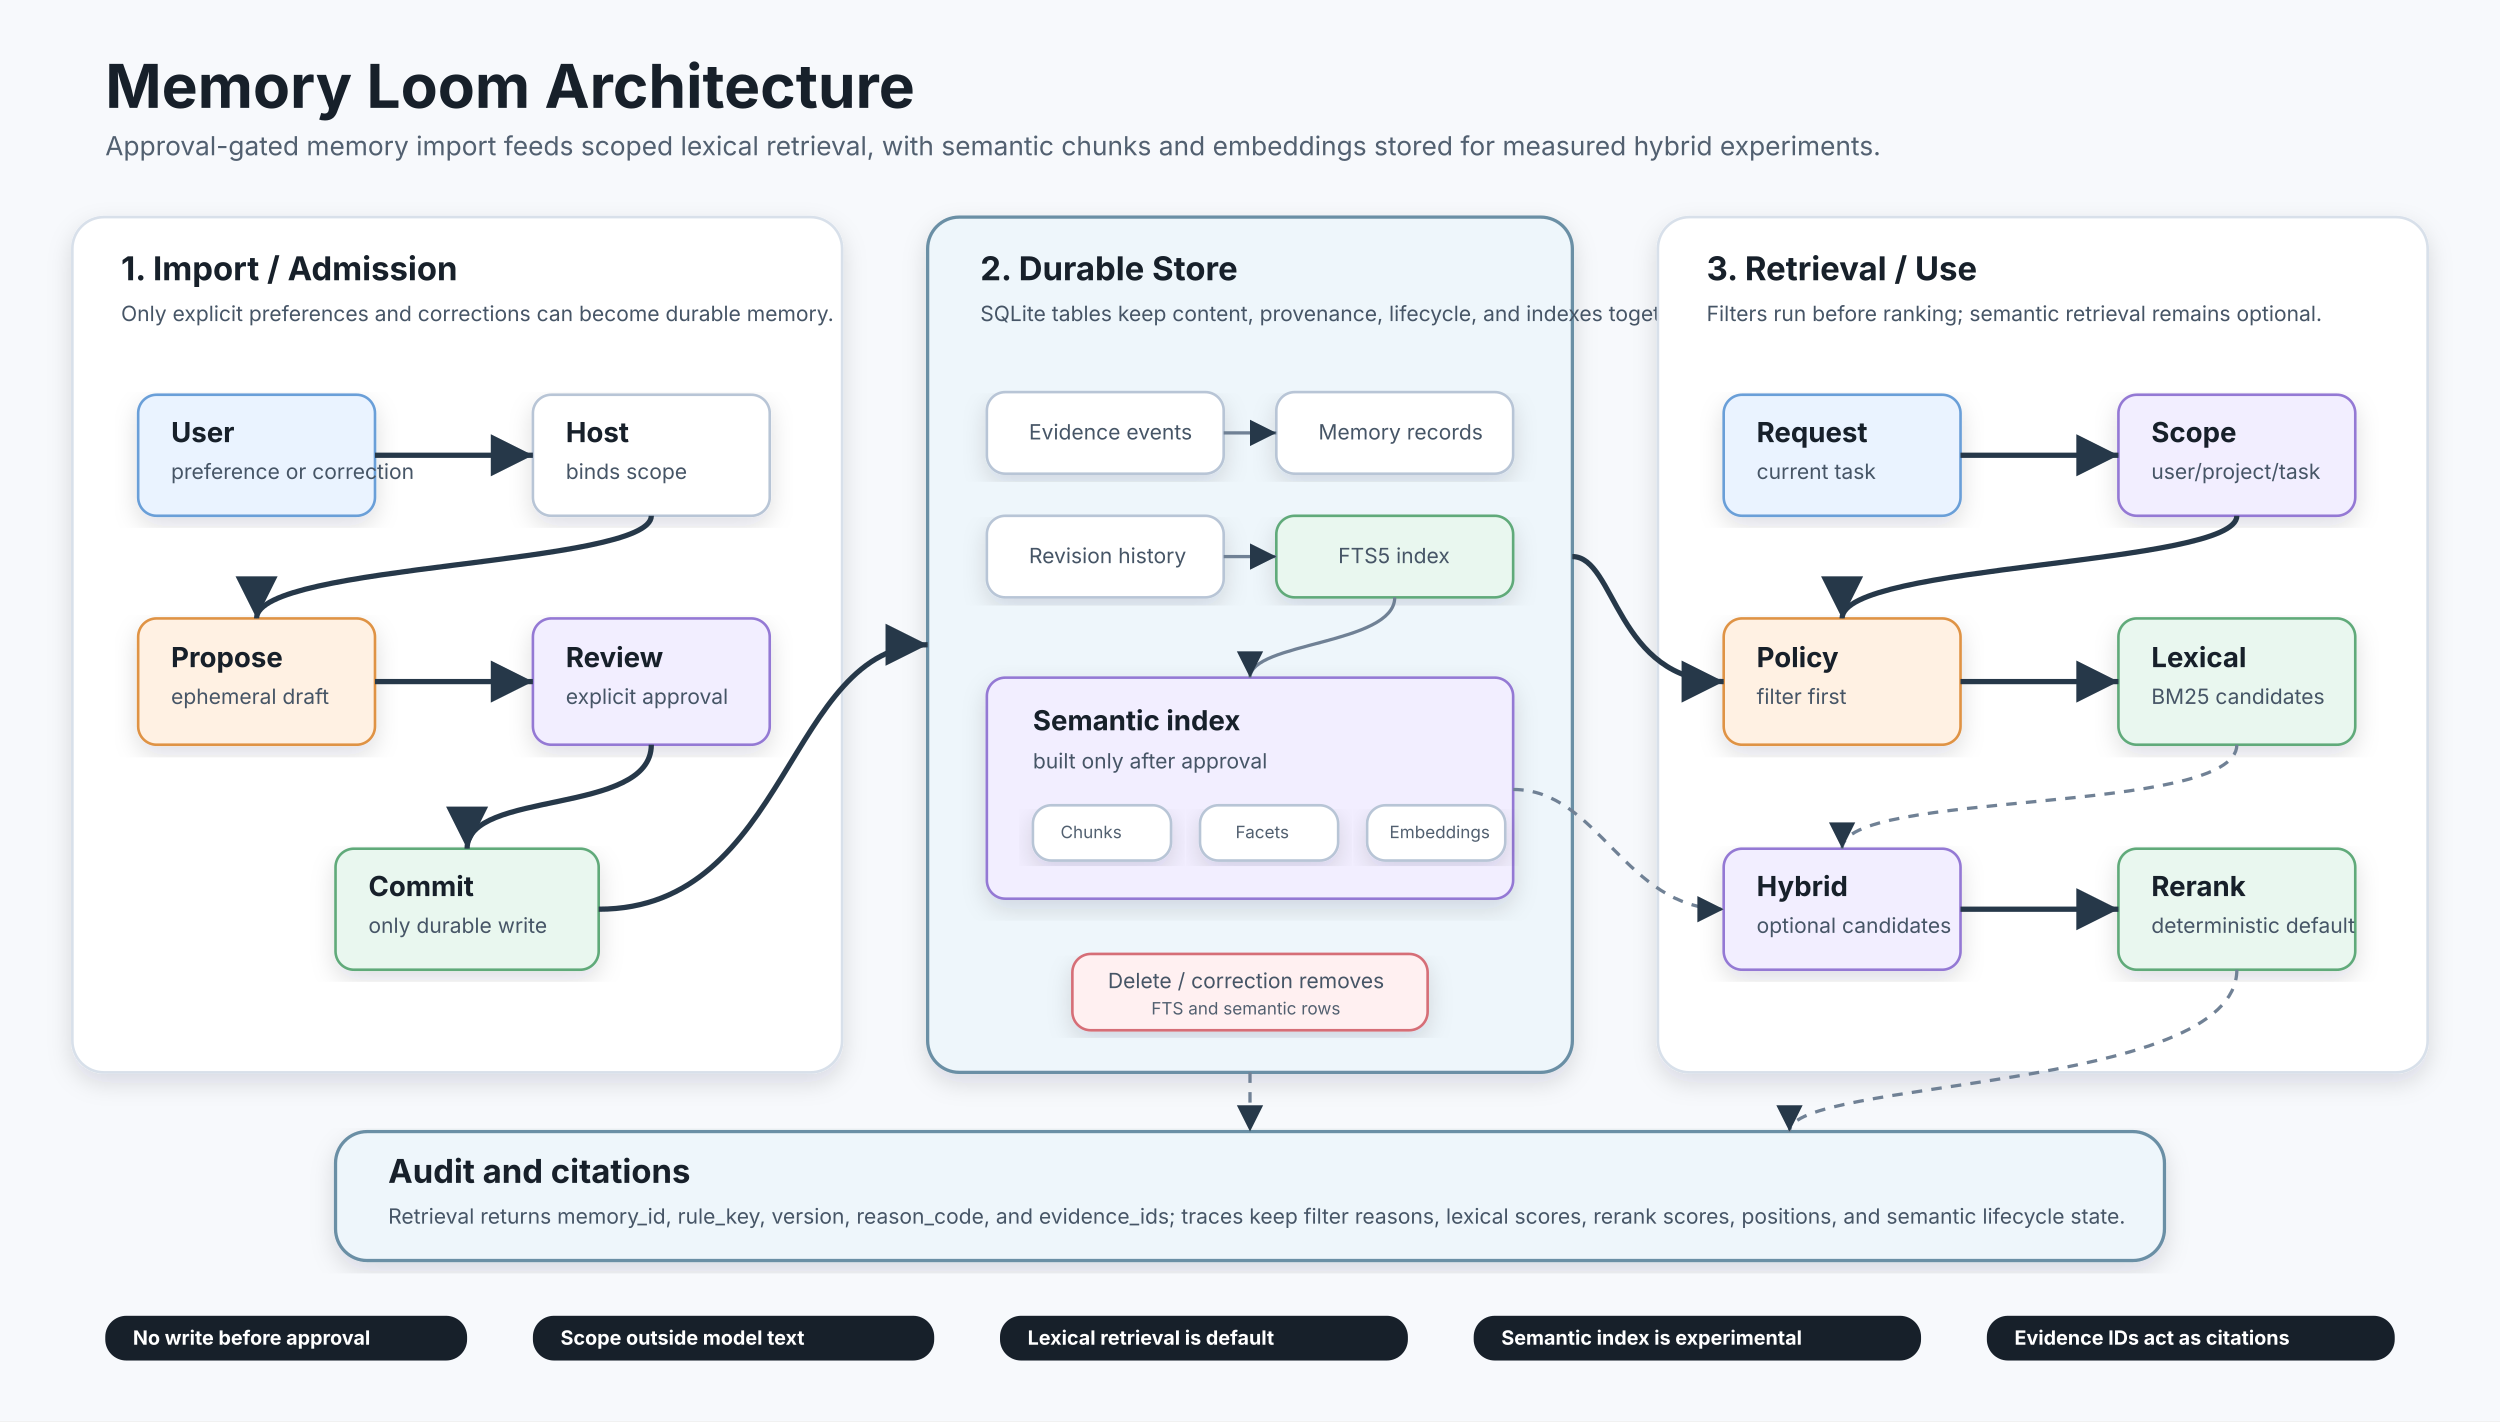
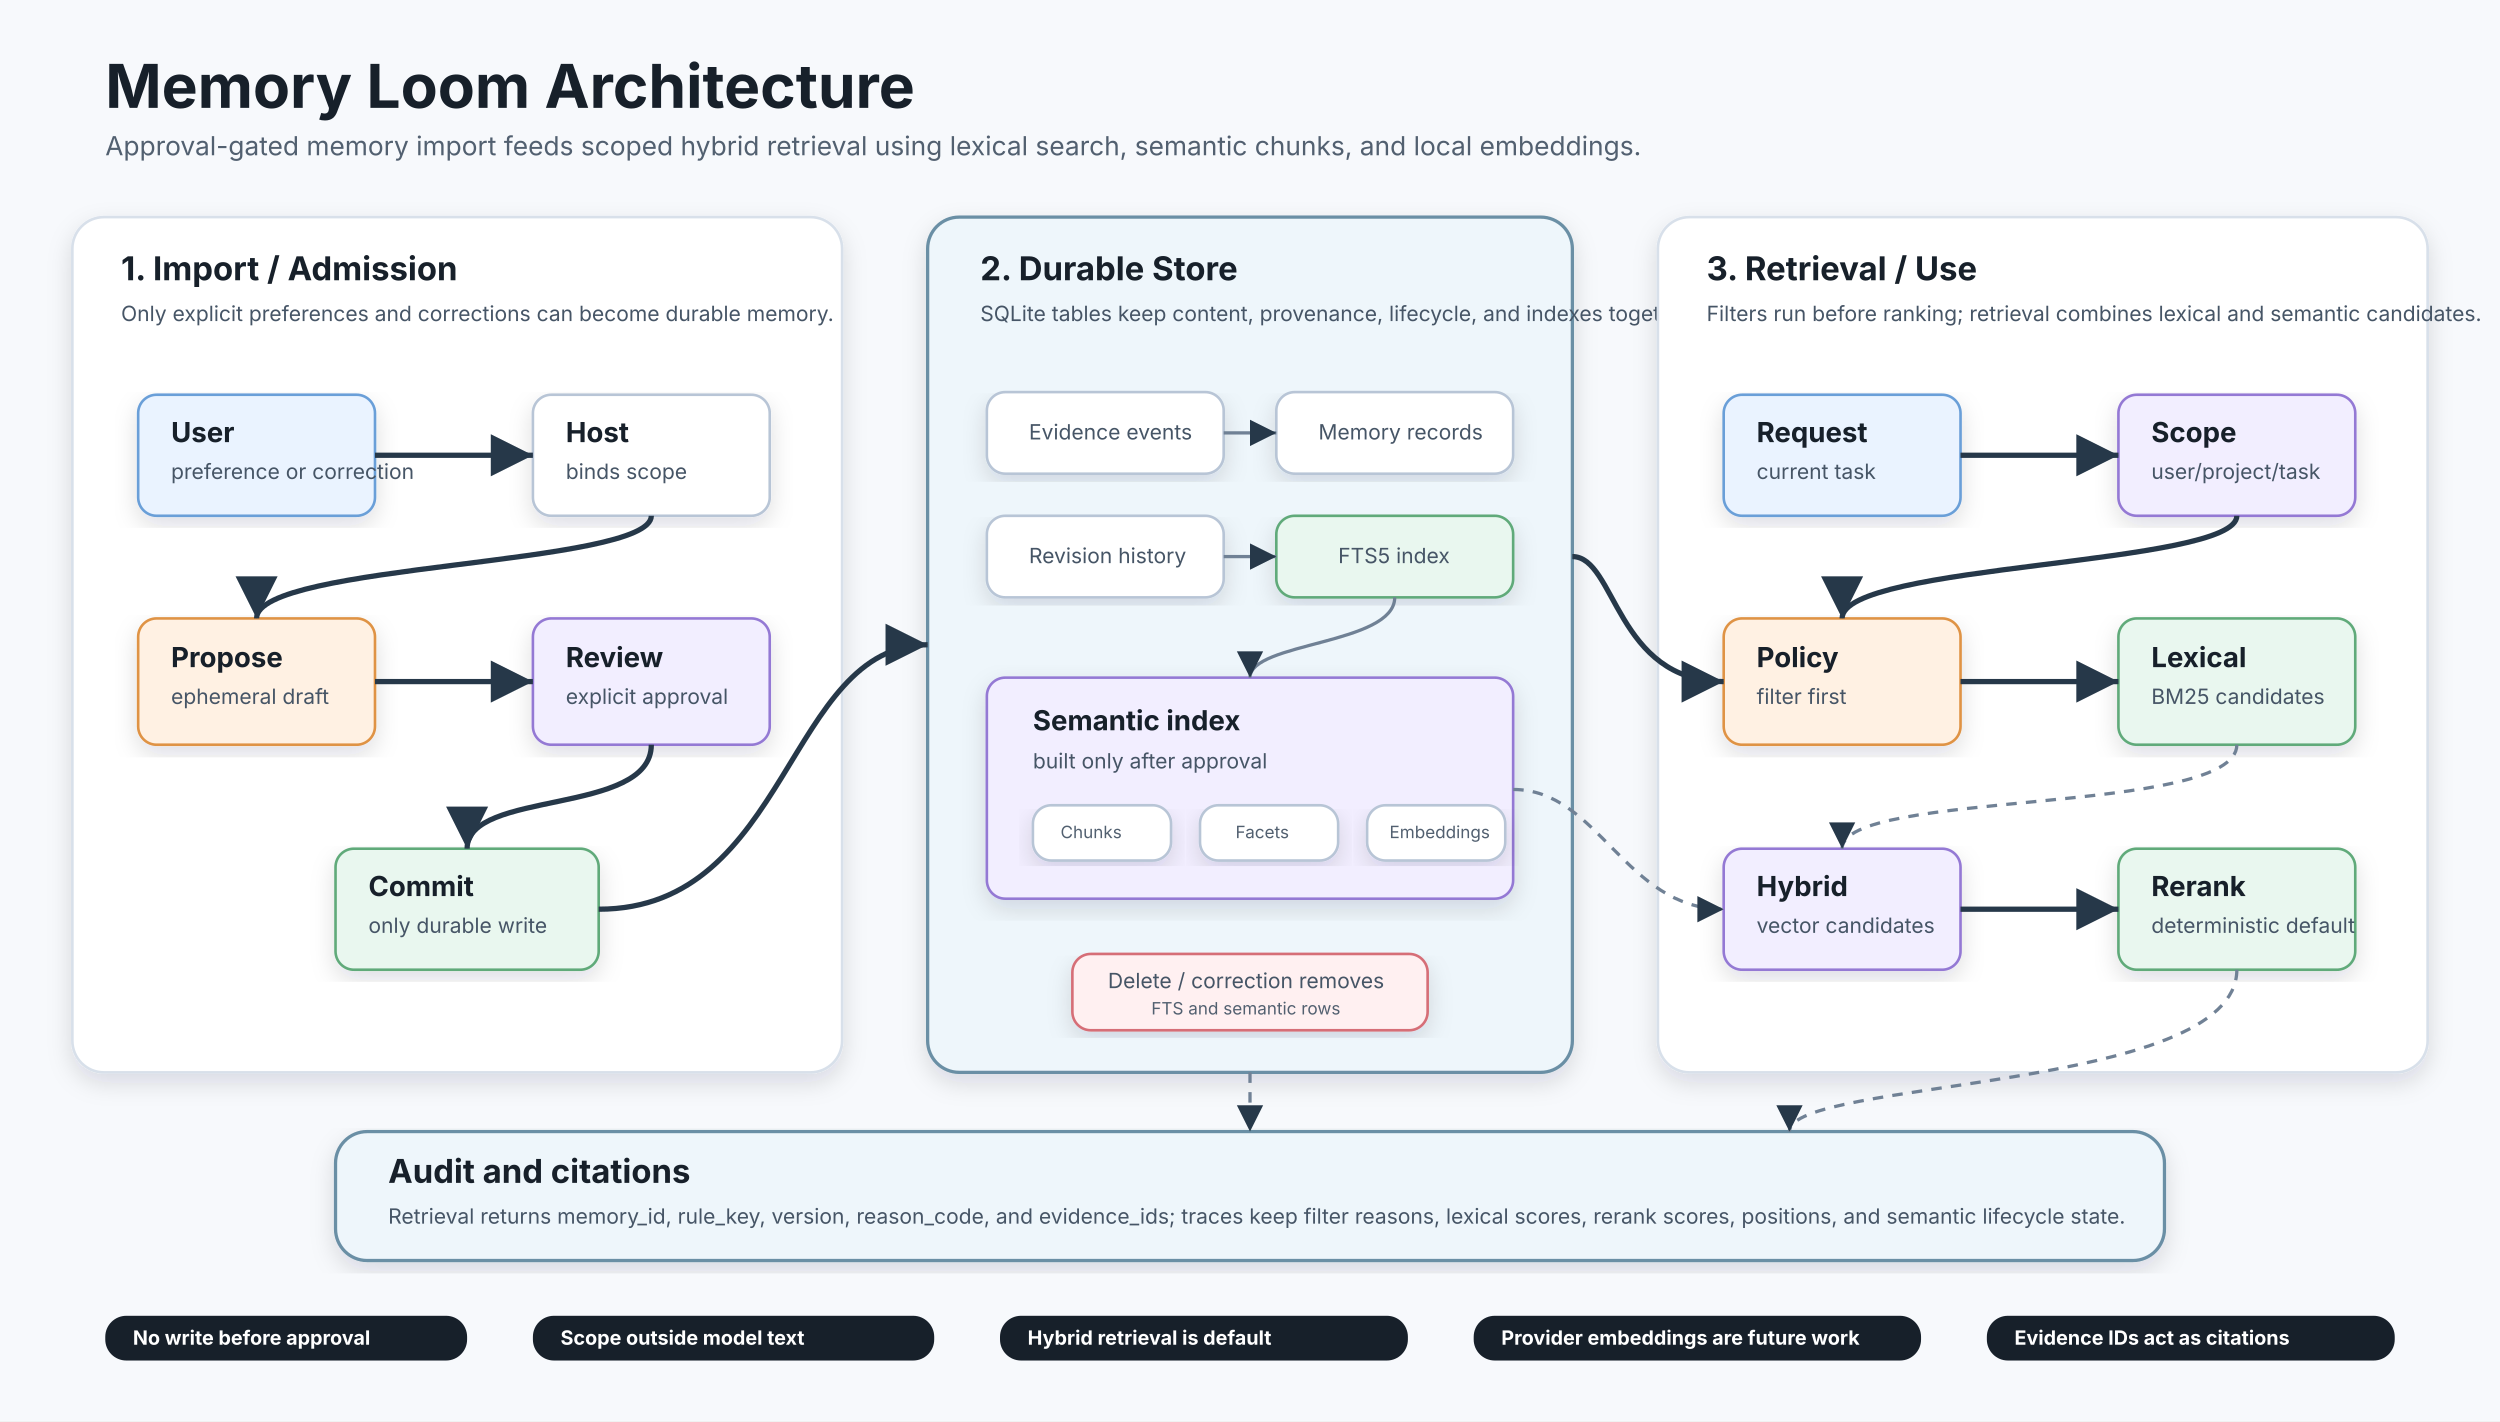
<svg xmlns="http://www.w3.org/2000/svg" width="1900" height="1080" viewBox="0 0 1900 1080" role="img" aria-labelledby="title desc">
  <defs>
    <marker id="arrow" markerWidth="12" markerHeight="12" refX="10" refY="6" orient="auto" markerUnits="strokeWidth">
      <path d="M2,2 L10,6 L2,10 Z" fill="#263849" />
    </marker>
    <filter id="shadow" x="-10%" y="-10%" width="120%" height="120%">
      <feDropShadow dx="0" dy="7" stdDeviation="9" flood-color="#111827" flood-opacity="0.13" />
    </filter>
    <style>
      .bg { fill: #f7f9fc; }
      .title { font-family: Inter, Arial, sans-serif; font-size: 46px; font-weight: 700; fill: #17202a; }
      .subtitle { font-family: Inter, Arial, sans-serif; font-size: 20px; fill: #526070; }
      .panel { fill: #ffffff; stroke: #d8e0ea; stroke-width: 2; rx: 24; filter: url(#shadow); }
      .storePanel { fill: #eef6fb; stroke: #6b8fa5; stroke-width: 2.5; rx: 24; filter: url(#shadow); }
      .box { fill: #ffffff; stroke: #b8c5d6; stroke-width: 2; rx: 14; filter: url(#shadow); }
      .blue { fill: #eaf3ff; stroke: #6a9fd8; }
      .green { fill: #e9f7ef; stroke: #61aa7a; }
      .orange { fill: #fff1e3; stroke: #df9345; }
      .purple { fill: #f2eeff; stroke: #9479d4; }
      .red { fill: #fff0f1; stroke: #d66e77; }
      .ink { fill: #17202a; }
      .section { font-family: Inter, Arial, sans-serif; font-size: 25px; font-weight: 700; fill: #17202a; }
      .label { font-family: Inter, Arial, sans-serif; font-size: 21px; font-weight: 700; fill: #17202a; }
      .small { font-family: Inter, Arial, sans-serif; font-size: 16px; fill: #465566; }
      .tiny { font-family: Inter, Arial, sans-serif; font-size: 13px; fill: #526070; }
      .arrow { stroke: #263849; stroke-width: 4; fill: none; marker-end: url(#arrow); }
      .thin { stroke: #708195; stroke-width: 2.5; fill: none; marker-end: url(#arrow); }
      .dash { stroke: #708195; stroke-width: 2.5; fill: none; stroke-dasharray: 8 7; marker-end: url(#arrow); }
      .pill { fill: #17202a; rx: 16; }
      .pillText { font-family: Inter, Arial, sans-serif; font-size: 15px; font-weight: 700; fill: #ffffff; }
    </style>
  </defs>
  <rect class="bg" x="0" y="0" width="1900" height="1080" />
  <text class="title" x="80" y="82">Memory Loom Architecture</text>
-   <text class="subtitle" x="80" y="118">Approval-gated memory import feeds scoped lexical retrieval, with semantic chunks and embeddings stored for measured hybrid experiments.</text>
+   <text class="subtitle" x="80" y="118">Approval-gated memory import feeds scoped hybrid retrieval using lexical search, semantic chunks, and local embeddings.</text>
  <rect class="panel" x="55" y="165" width="585" height="650" />
  <text class="section" x="92" y="213">1. Import / Admission</text>
  <text class="small" x="92" y="244">Only explicit preferences and corrections can become durable memory.</text>
  <rect class="box blue" x="105" y="300" width="180" height="92" />
  <text class="label" x="130" y="336">User</text>
  <text class="small" x="130" y="364">preference or correction</text>
  <rect class="box" x="405" y="300" width="180" height="92" />
  <text class="label" x="430" y="336">Host</text>
  <text class="small" x="430" y="364">binds scope</text>
  <rect class="box orange" x="105" y="470" width="180" height="96" />
  <text class="label" x="130" y="507">Propose</text>
  <text class="small" x="130" y="535">ephemeral draft</text>
  <rect class="box purple" x="405" y="470" width="180" height="96" />
  <text class="label" x="430" y="507">Review</text>
  <text class="small" x="430" y="535">explicit approval</text>
  <rect class="box green" x="255" y="645" width="200" height="92" />
  <text class="label" x="280" y="681">Commit</text>
  <text class="small" x="280" y="709">only durable write</text>
  <path class="arrow" d="M285 346 H405" />
  <path class="arrow" d="M495 392 C495 430 195 428 195 470" />
  <path class="arrow" d="M285 518 H405" />
  <path class="arrow" d="M495 566 C495 620 355 600 355 645" />
  <rect class="storePanel" x="705" y="165" width="490" height="650" />
  <text class="section" x="745" y="213">2. Durable Store</text>
  <text class="small" x="745" y="244">SQLite tables keep content, provenance, lifecycle, and indexes together.</text>
  <rect class="box" x="750" y="298" width="180" height="62" />
  <text class="small" x="782" y="334">Evidence events</text>
  <rect class="box" x="970" y="298" width="180" height="62" />
  <text class="small" x="1002" y="334">Memory records</text>
  <rect class="box" x="750" y="392" width="180" height="62" />
  <text class="small" x="782" y="428">Revision history</text>
  <rect class="box green" x="970" y="392" width="180" height="62" />
  <text class="small" x="1017" y="428">FTS5 index</text>
  <rect class="box purple" x="750" y="515" width="400" height="168" />
  <text class="label" x="785" y="555">Semantic index</text>
  <text class="small" x="785" y="584">built only after approval</text>
  <rect class="box" x="785" y="612" width="105" height="42" />
  <text class="tiny" x="806" y="637">Chunks</text>
  <rect class="box" x="912" y="612" width="105" height="42" />
  <text class="tiny" x="939" y="637">Facets</text>
  <rect class="box" x="1039" y="612" width="105" height="42" />
  <text class="tiny" x="1056" y="637">Embeddings</text>
  <rect class="box red" x="815" y="725" width="270" height="58" />
  <text class="small" x="842" y="751">Delete / correction removes</text>
  <text class="tiny" x="875" y="771">FTS and semantic rows</text>
  <path class="arrow" d="M455 691 C600 691 598 490 705 490" />
  <path class="thin" d="M930 329 H970" />
  <path class="thin" d="M930 423 H970" />
  <path class="thin" d="M1060 454 C1060 490 950 488 950 515" />
  <rect class="panel" x="1260" y="165" width="585" height="650" />
  <text class="section" x="1297" y="213">3. Retrieval / Use</text>
-   <text class="small" x="1297" y="244">Filters run before ranking; semantic retrieval remains optional.</text>
+   <text class="small" x="1297" y="244">Filters run before ranking; retrieval combines lexical and semantic candidates.</text>
  <rect class="box blue" x="1310" y="300" width="180" height="92" />
  <text class="label" x="1335" y="336">Request</text>
  <text class="small" x="1335" y="364">current task</text>
  <rect class="box purple" x="1610" y="300" width="180" height="92" />
  <text class="label" x="1635" y="336">Scope</text>
  <text class="small" x="1635" y="364">user/project/task</text>
  <rect class="box orange" x="1310" y="470" width="180" height="96" />
  <text class="label" x="1335" y="507">Policy</text>
  <text class="small" x="1335" y="535">filter first</text>
  <rect class="box green" x="1610" y="470" width="180" height="96" />
  <text class="label" x="1635" y="507">Lexical</text>
  <text class="small" x="1635" y="535">BM25 candidates</text>
  <rect class="box purple" x="1310" y="645" width="180" height="92" />
  <text class="label" x="1335" y="681">Hybrid</text>
-   <text class="small" x="1335" y="709">optional candidates</text>
+   <text class="small" x="1335" y="709">vector candidates</text>
  <rect class="box green" x="1610" y="645" width="180" height="92" />
  <text class="label" x="1635" y="681">Rerank</text>
  <text class="small" x="1635" y="709">deterministic default</text>
  <path class="arrow" d="M1490 346 H1610" />
  <path class="arrow" d="M1700 392 C1700 430 1400 428 1400 470" />
  <path class="arrow" d="M1490 518 H1610" />
  <path class="dash" d="M1700 566 C1700 620 1400 600 1400 645" />
  <path class="arrow" d="M1490 691 H1610" />
  <path class="arrow" d="M1195 423 C1228 423 1228 518 1310 518" />
  <path class="dash" d="M1150 600 C1215 600 1235 691 1310 691" />
  <rect class="storePanel" x="255" y="860" width="1390" height="98" />
  <text class="section" x="295" y="899">Audit and citations</text>
  <text class="small" x="295" y="930">Retrieval returns memory_id, rule_key, version, reason_code, and evidence_ids; traces keep filter reasons, lexical scores, rerank scores, positions, and semantic lifecycle state.</text>
  <path class="dash" d="M950 815 V860" />
  <path class="dash" d="M1700 737 C1700 830 1360 820 1360 860" />
  <rect class="pill" x="80" y="1000" width="275" height="34" />
  <text class="pillText" x="101" y="1022">No write before approval</text>
  <rect class="pill" x="405" y="1000" width="305" height="34" />
  <text class="pillText" x="426" y="1022">Scope outside model text</text>
  <rect class="pill" x="760" y="1000" width="310" height="34" />
-   <text class="pillText" x="781" y="1022">Lexical retrieval is default</text>
+   <text class="pillText" x="781" y="1022">Hybrid retrieval is default</text>
  <rect class="pill" x="1120" y="1000" width="340" height="34" />
-   <text class="pillText" x="1141" y="1022">Semantic index is experimental</text>
+   <text class="pillText" x="1141" y="1022">Provider embeddings are future work</text>
  <rect class="pill" x="1510" y="1000" width="310" height="34" />
  <text class="pillText" x="1531" y="1022">Evidence IDs act as citations</text>
</svg>
